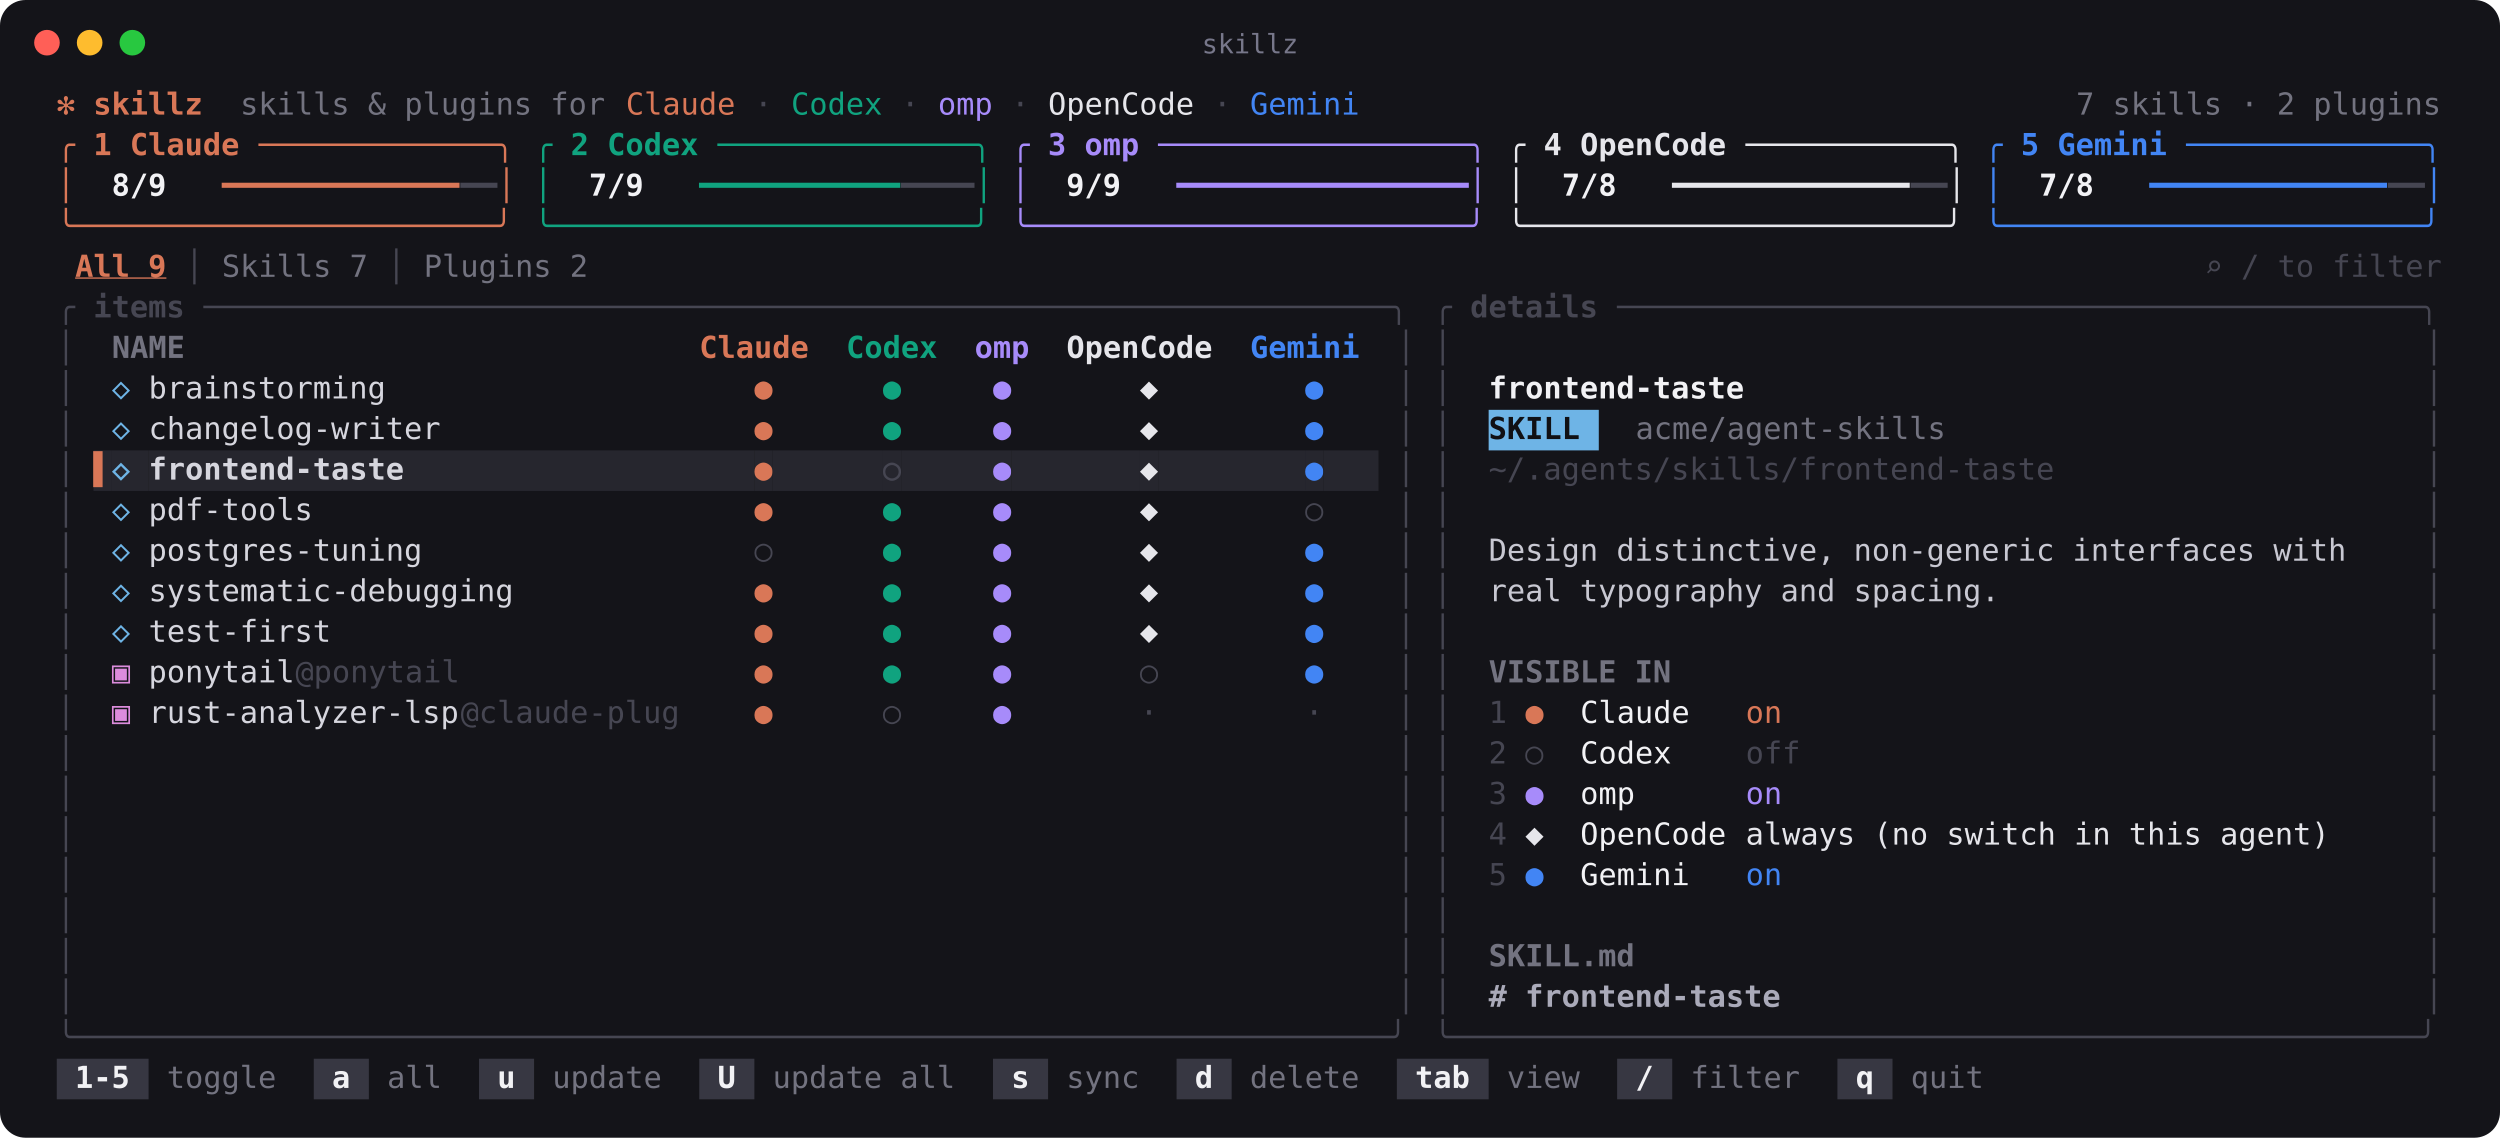
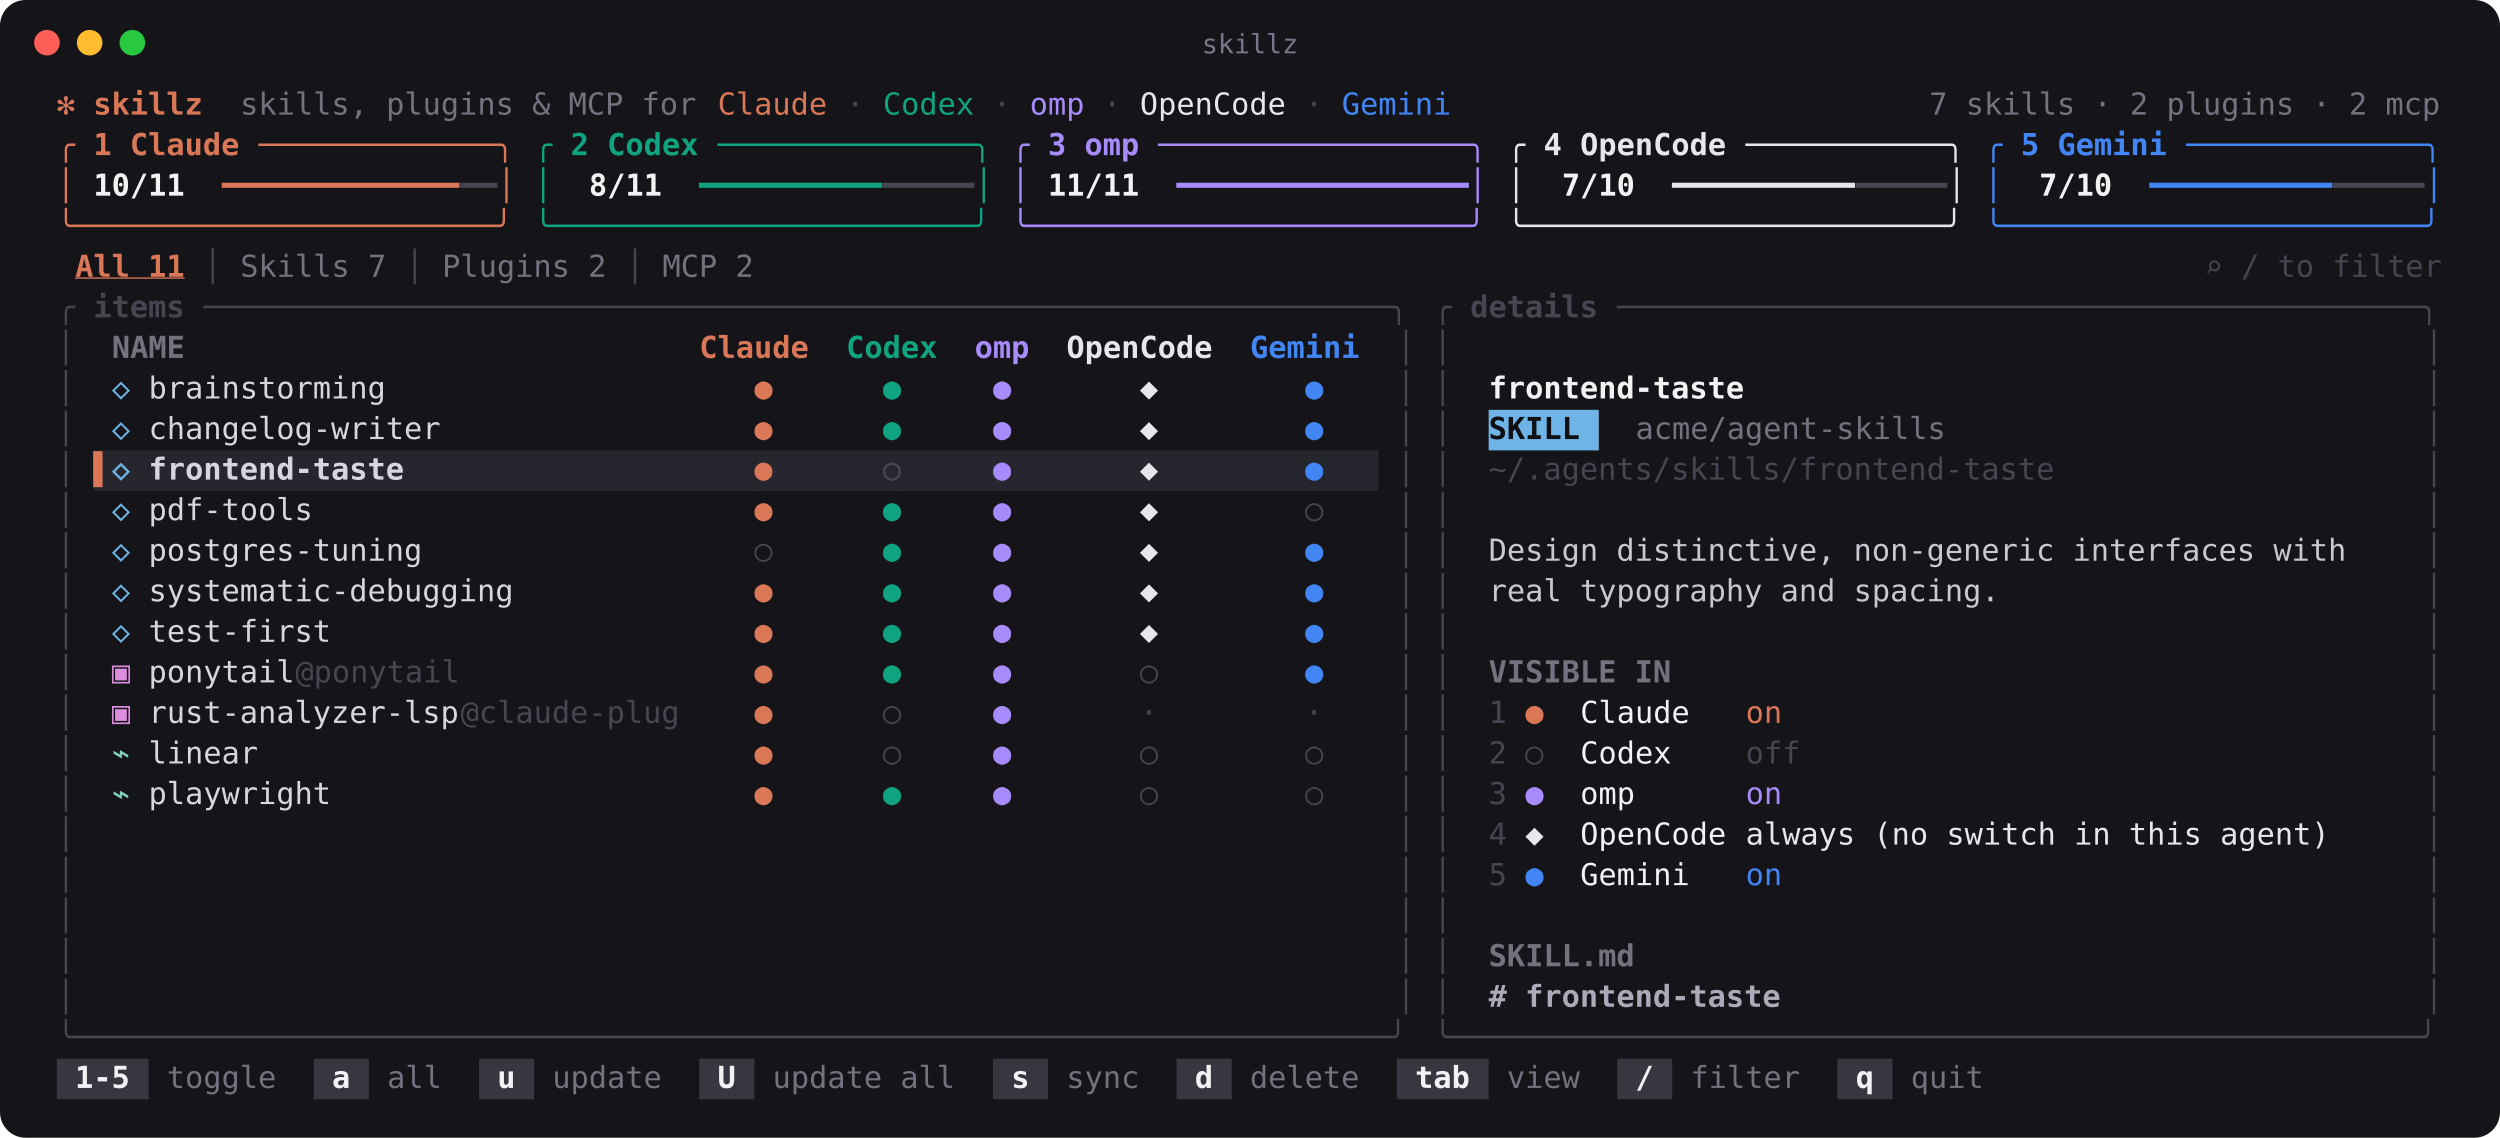
<svg xmlns="http://www.w3.org/2000/svg" width="1171.2" height="533" viewBox="0 0 1171.2 533" font-family="JetBrains Mono, SF Mono, Menlo, Consolas, monospace" font-size="14.2">
  <rect width="1171.2" height="533" rx="12" fill="#141419" />
  <circle cx="22" cy="20" r="6" fill="#ff5f57" />
  <circle cx="42" cy="20" r="6" fill="#febc2e" />
  <circle cx="62" cy="20" r="6" fill="#28c840" />
  <text x="585.6" y="25" fill="#77778a" text-anchor="middle" font-size="12.5">skillz</text>
  <text x="26.6" y="53.68" fill="#d97757" font-weight="700" xml:space="preserve" textLength="68.8" lengthAdjust="spacingAndGlyphs">✻ skillz</text>
-   <text x="95.4" y="53.68" fill="#737380" xml:space="preserve" textLength="197.8" lengthAdjust="spacingAndGlyphs">  skills &amp; plugins for </text>
-   <text x="293.2" y="53.68" fill="#d97757" xml:space="preserve" textLength="51.6" lengthAdjust="spacingAndGlyphs">Claude</text>
-   <text x="344.8" y="53.68" fill="#464652" xml:space="preserve" textLength="25.8" lengthAdjust="spacingAndGlyphs"> · </text>
-   <text x="370.6" y="53.68" fill="#10a37f" xml:space="preserve" textLength="43" lengthAdjust="spacingAndGlyphs">Codex</text>
-   <text x="413.6" y="53.68" fill="#464652" xml:space="preserve" textLength="25.8" lengthAdjust="spacingAndGlyphs"> · </text>
-   <text x="439.4" y="53.68" fill="#a78bfa" xml:space="preserve" textLength="25.8" lengthAdjust="spacingAndGlyphs">omp</text>
-   <text x="465.2" y="53.68" fill="#464652" xml:space="preserve" textLength="25.8" lengthAdjust="spacingAndGlyphs"> · </text>
-   <text x="491" y="53.68" fill="#e6e6eb" xml:space="preserve" textLength="68.8" lengthAdjust="spacingAndGlyphs">OpenCode</text>
-   <text x="559.8" y="53.68" fill="#464652" xml:space="preserve" textLength="25.8" lengthAdjust="spacingAndGlyphs"> · </text>
-   <text x="585.6" y="53.68" fill="#4285f4" xml:space="preserve" textLength="51.6" lengthAdjust="spacingAndGlyphs">Gemini</text>
-   <text x="972.6" y="53.68" fill="#737380" xml:space="preserve" textLength="172" lengthAdjust="spacingAndGlyphs">7 skills · 2 plugins</text>
+   <text x="95.4" y="53.68" fill="#737380" xml:space="preserve" textLength="240.8" lengthAdjust="spacingAndGlyphs">  skills, plugins &amp; MCP for </text>
+   <text x="336.2" y="53.68" fill="#d97757" xml:space="preserve" textLength="51.6" lengthAdjust="spacingAndGlyphs">Claude</text>
+   <text x="387.8" y="53.68" fill="#464652" xml:space="preserve" textLength="25.8" lengthAdjust="spacingAndGlyphs"> · </text>
+   <text x="413.6" y="53.68" fill="#10a37f" xml:space="preserve" textLength="43" lengthAdjust="spacingAndGlyphs">Codex</text>
+   <text x="456.6" y="53.68" fill="#464652" xml:space="preserve" textLength="25.8" lengthAdjust="spacingAndGlyphs"> · </text>
+   <text x="482.4" y="53.68" fill="#a78bfa" xml:space="preserve" textLength="25.8" lengthAdjust="spacingAndGlyphs">omp</text>
+   <text x="508.2" y="53.68" fill="#464652" xml:space="preserve" textLength="25.8" lengthAdjust="spacingAndGlyphs"> · </text>
+   <text x="534" y="53.68" fill="#e6e6eb" xml:space="preserve" textLength="68.8" lengthAdjust="spacingAndGlyphs">OpenCode</text>
+   <text x="602.8" y="53.68" fill="#464652" xml:space="preserve" textLength="25.8" lengthAdjust="spacingAndGlyphs"> · </text>
+   <text x="628.6" y="53.68" fill="#4285f4" xml:space="preserve" textLength="51.6" lengthAdjust="spacingAndGlyphs">Gemini</text>
+   <text x="903.8" y="53.68" fill="#737380" xml:space="preserve" textLength="240.8" lengthAdjust="spacingAndGlyphs">7 skills · 2 plugins · 2 mcp</text>
  <text x="26.6" y="72.68" fill="#d97757" xml:space="preserve" textLength="8.6" lengthAdjust="spacingAndGlyphs">╭</text>
  <text x="35.2" y="72.68" fill="#d97757" font-weight="700" xml:space="preserve" textLength="86" lengthAdjust="spacingAndGlyphs"> 1 Claude </text>
  <text x="121.2" y="72.68" fill="#d97757" xml:space="preserve" textLength="120.4" lengthAdjust="spacingAndGlyphs">─────────────╮</text>
  <text x="250.2" y="72.68" fill="#10a37f" xml:space="preserve" textLength="8.6" lengthAdjust="spacingAndGlyphs">╭</text>
  <text x="258.8" y="72.68" fill="#10a37f" font-weight="700" xml:space="preserve" textLength="77.4" lengthAdjust="spacingAndGlyphs"> 2 Codex </text>
  <text x="336.2" y="72.68" fill="#10a37f" xml:space="preserve" textLength="129" lengthAdjust="spacingAndGlyphs">──────────────╮</text>
  <text x="473.8" y="72.68" fill="#a78bfa" xml:space="preserve" textLength="8.6" lengthAdjust="spacingAndGlyphs">╭</text>
  <text x="482.4" y="72.68" fill="#a78bfa" font-weight="700" xml:space="preserve" textLength="60.2" lengthAdjust="spacingAndGlyphs"> 3 omp </text>
  <text x="542.6" y="72.68" fill="#a78bfa" xml:space="preserve" textLength="154.8" lengthAdjust="spacingAndGlyphs">─────────────────╮</text>
  <text x="706" y="72.68" fill="#e6e6eb" xml:space="preserve" textLength="8.6" lengthAdjust="spacingAndGlyphs">╭</text>
  <text x="714.6" y="72.68" fill="#e6e6eb" font-weight="700" xml:space="preserve" textLength="103.2" lengthAdjust="spacingAndGlyphs"> 4 OpenCode </text>
  <text x="817.8" y="72.68" fill="#e6e6eb" xml:space="preserve" textLength="103.2" lengthAdjust="spacingAndGlyphs">───────────╮</text>
  <text x="929.6" y="72.68" fill="#4285f4" xml:space="preserve" textLength="8.6" lengthAdjust="spacingAndGlyphs">╭</text>
  <text x="938.2" y="72.68" fill="#4285f4" font-weight="700" xml:space="preserve" textLength="86" lengthAdjust="spacingAndGlyphs"> 5 Gemini </text>
  <text x="1024.2" y="72.68" fill="#4285f4" xml:space="preserve" textLength="120.4" lengthAdjust="spacingAndGlyphs">─────────────╮</text>
  <text x="26.6" y="91.68" fill="#d97757" xml:space="preserve" textLength="8.6" lengthAdjust="spacingAndGlyphs">│</text>
-   <text x="35.2" y="91.68" fill="#f2f2f5" font-weight="700" xml:space="preserve" textLength="60.2" lengthAdjust="spacingAndGlyphs">  8/9  </text>
+   <text x="35.2" y="91.68" fill="#f2f2f5" font-weight="700" xml:space="preserve" textLength="60.2" lengthAdjust="spacingAndGlyphs"> 10/11 </text>
  <text x="104" y="91.68" fill="#d97757" xml:space="preserve" textLength="111.8" lengthAdjust="spacingAndGlyphs">━━━━━━━━━━━━━</text>
  <text x="215.8" y="91.68" fill="#464652" xml:space="preserve" textLength="17.2" lengthAdjust="spacingAndGlyphs">━━</text>
  <text x="233" y="91.68" fill="#d97757" xml:space="preserve" textLength="8.6" lengthAdjust="spacingAndGlyphs">│</text>
  <text x="250.2" y="91.68" fill="#10a37f" xml:space="preserve" textLength="8.6" lengthAdjust="spacingAndGlyphs">│</text>
-   <text x="258.8" y="91.68" fill="#f2f2f5" font-weight="700" xml:space="preserve" textLength="60.2" lengthAdjust="spacingAndGlyphs">  7/9  </text>
-   <text x="327.6" y="91.68" fill="#10a37f" xml:space="preserve" textLength="94.6" lengthAdjust="spacingAndGlyphs">━━━━━━━━━━━</text>
-   <text x="422.2" y="91.68" fill="#464652" xml:space="preserve" textLength="34.4" lengthAdjust="spacingAndGlyphs">━━━━</text>
+   <text x="258.8" y="91.68" fill="#f2f2f5" font-weight="700" xml:space="preserve" textLength="60.2" lengthAdjust="spacingAndGlyphs">  8/11 </text>
+   <text x="327.6" y="91.68" fill="#10a37f" xml:space="preserve" textLength="86" lengthAdjust="spacingAndGlyphs">━━━━━━━━━━</text>
+   <text x="413.6" y="91.68" fill="#464652" xml:space="preserve" textLength="43" lengthAdjust="spacingAndGlyphs">━━━━━</text>
  <text x="456.6" y="91.68" fill="#10a37f" xml:space="preserve" textLength="8.6" lengthAdjust="spacingAndGlyphs">│</text>
  <text x="473.8" y="91.68" fill="#a78bfa" xml:space="preserve" textLength="8.6" lengthAdjust="spacingAndGlyphs">│</text>
-   <text x="482.4" y="91.68" fill="#f2f2f5" font-weight="700" xml:space="preserve" textLength="60.2" lengthAdjust="spacingAndGlyphs">  9/9  </text>
+   <text x="482.4" y="91.68" fill="#f2f2f5" font-weight="700" xml:space="preserve" textLength="60.2" lengthAdjust="spacingAndGlyphs"> 11/11 </text>
  <text x="551.2" y="91.68" fill="#a78bfa" xml:space="preserve" textLength="146.2" lengthAdjust="spacingAndGlyphs">━━━━━━━━━━━━━━━━│</text>
  <text x="706" y="91.68" fill="#e6e6eb" xml:space="preserve" textLength="8.6" lengthAdjust="spacingAndGlyphs">│</text>
-   <text x="714.6" y="91.68" fill="#f2f2f5" font-weight="700" xml:space="preserve" textLength="60.2" lengthAdjust="spacingAndGlyphs">  7/8  </text>
-   <text x="783.4" y="91.68" fill="#e6e6eb" xml:space="preserve" textLength="111.8" lengthAdjust="spacingAndGlyphs">━━━━━━━━━━━━━</text>
-   <text x="895.2" y="91.68" fill="#464652" xml:space="preserve" textLength="17.2" lengthAdjust="spacingAndGlyphs">━━</text>
+   <text x="714.6" y="91.68" fill="#f2f2f5" font-weight="700" xml:space="preserve" textLength="60.2" lengthAdjust="spacingAndGlyphs">  7/10 </text>
+   <text x="783.4" y="91.68" fill="#e6e6eb" xml:space="preserve" textLength="86" lengthAdjust="spacingAndGlyphs">━━━━━━━━━━</text>
+   <text x="869.4" y="91.68" fill="#464652" xml:space="preserve" textLength="43" lengthAdjust="spacingAndGlyphs">━━━━━</text>
  <text x="912.4" y="91.68" fill="#e6e6eb" xml:space="preserve" textLength="8.6" lengthAdjust="spacingAndGlyphs">│</text>
  <text x="929.6" y="91.68" fill="#4285f4" xml:space="preserve" textLength="8.6" lengthAdjust="spacingAndGlyphs">│</text>
-   <text x="938.2" y="91.68" fill="#f2f2f5" font-weight="700" xml:space="preserve" textLength="60.2" lengthAdjust="spacingAndGlyphs">  7/8  </text>
-   <text x="1007" y="91.68" fill="#4285f4" xml:space="preserve" textLength="111.8" lengthAdjust="spacingAndGlyphs">━━━━━━━━━━━━━</text>
-   <text x="1118.8" y="91.68" fill="#464652" xml:space="preserve" textLength="17.2" lengthAdjust="spacingAndGlyphs">━━</text>
+   <text x="938.2" y="91.68" fill="#f2f2f5" font-weight="700" xml:space="preserve" textLength="60.2" lengthAdjust="spacingAndGlyphs">  7/10 </text>
+   <text x="1007" y="91.68" fill="#4285f4" xml:space="preserve" textLength="86" lengthAdjust="spacingAndGlyphs">━━━━━━━━━━</text>
+   <text x="1093" y="91.68" fill="#464652" xml:space="preserve" textLength="43" lengthAdjust="spacingAndGlyphs">━━━━━</text>
  <text x="1136" y="91.68" fill="#4285f4" xml:space="preserve" textLength="8.6" lengthAdjust="spacingAndGlyphs">│</text>
  <text x="26.6" y="110.68" fill="#d97757" xml:space="preserve" textLength="215" lengthAdjust="spacingAndGlyphs">╰───────────────────────╯</text>
  <text x="250.2" y="110.68" fill="#10a37f" xml:space="preserve" textLength="215" lengthAdjust="spacingAndGlyphs">╰───────────────────────╯</text>
  <text x="473.8" y="110.68" fill="#a78bfa" xml:space="preserve" textLength="223.6" lengthAdjust="spacingAndGlyphs">╰────────────────────────╯</text>
  <text x="706" y="110.68" fill="#e6e6eb" xml:space="preserve" textLength="215" lengthAdjust="spacingAndGlyphs">╰───────────────────────╯</text>
  <text x="929.6" y="110.68" fill="#4285f4" xml:space="preserve" textLength="215" lengthAdjust="spacingAndGlyphs">╰───────────────────────╯</text>
-   <text x="35.2" y="129.68" fill="#d97757" font-weight="700" text-decoration="underline" xml:space="preserve" textLength="43" lengthAdjust="spacingAndGlyphs">All 9</text>
-   <text x="86.8" y="129.68" fill="#464652" xml:space="preserve" textLength="8.6" lengthAdjust="spacingAndGlyphs">│</text>
-   <text x="95.4" y="129.68" fill="#737380" xml:space="preserve" textLength="86" lengthAdjust="spacingAndGlyphs"> Skills 7 </text>
-   <text x="181.4" y="129.68" fill="#464652" xml:space="preserve" textLength="8.6" lengthAdjust="spacingAndGlyphs">│</text>
-   <text x="190" y="129.68" fill="#737380" xml:space="preserve" textLength="842.8" lengthAdjust="spacingAndGlyphs"> Plugins 2                                                                                        </text>
+   <text x="35.2" y="129.68" fill="#d97757" font-weight="700" text-decoration="underline" xml:space="preserve" textLength="51.6" lengthAdjust="spacingAndGlyphs">All 11</text>
+   <text x="95.4" y="129.68" fill="#464652" xml:space="preserve" textLength="8.6" lengthAdjust="spacingAndGlyphs">│</text>
+   <text x="104" y="129.68" fill="#737380" xml:space="preserve" textLength="86" lengthAdjust="spacingAndGlyphs"> Skills 7 </text>
+   <text x="190" y="129.68" fill="#464652" xml:space="preserve" textLength="8.6" lengthAdjust="spacingAndGlyphs">│</text>
+   <text x="198.6" y="129.68" fill="#737380" xml:space="preserve" textLength="94.6" lengthAdjust="spacingAndGlyphs"> Plugins 2 </text>
+   <text x="293.2" y="129.68" fill="#464652" xml:space="preserve" textLength="8.6" lengthAdjust="spacingAndGlyphs">│</text>
+   <text x="301.8" y="129.68" fill="#737380" xml:space="preserve" textLength="731" lengthAdjust="spacingAndGlyphs"> MCP 2                                                                               </text>
  <text x="1032.8" y="129.68" fill="#464652" xml:space="preserve" textLength="111.8" lengthAdjust="spacingAndGlyphs">⌕ / to filter</text>
  <text x="26.6" y="148.68" fill="#464652" xml:space="preserve" textLength="8.6" lengthAdjust="spacingAndGlyphs">╭</text>
  <text x="35.2" y="148.68" fill="#464652" font-weight="700" xml:space="preserve" textLength="60.2" lengthAdjust="spacingAndGlyphs"> items </text>
  <text x="95.4" y="148.68" fill="#464652" xml:space="preserve" textLength="567.6" lengthAdjust="spacingAndGlyphs">─────────────────────────────────────────────────────────────────╮</text>
  <text x="671.6" y="148.68" fill="#464652" xml:space="preserve" textLength="8.6" lengthAdjust="spacingAndGlyphs">╭</text>
  <text x="680.2" y="148.68" fill="#464652" font-weight="700" xml:space="preserve" textLength="77.4" lengthAdjust="spacingAndGlyphs"> details </text>
  <text x="757.6" y="148.68" fill="#464652" xml:space="preserve" textLength="387" lengthAdjust="spacingAndGlyphs">────────────────────────────────────────────╮</text>
  <text x="26.6" y="167.68" fill="#464652" xml:space="preserve" textLength="8.6" lengthAdjust="spacingAndGlyphs">│</text>
  <text x="52.4" y="167.68" fill="#737380" font-weight="700" xml:space="preserve" textLength="34.4" lengthAdjust="spacingAndGlyphs">NAME</text>
  <text x="327.6" y="167.68" fill="#d97757" font-weight="700" xml:space="preserve" textLength="51.6" lengthAdjust="spacingAndGlyphs">Claude</text>
  <text x="396.4" y="167.68" fill="#10a37f" font-weight="700" xml:space="preserve" textLength="43" lengthAdjust="spacingAndGlyphs">Codex</text>
  <text x="456.6" y="167.68" fill="#a78bfa" font-weight="700" xml:space="preserve" textLength="25.8" lengthAdjust="spacingAndGlyphs">omp</text>
  <text x="499.6" y="167.68" fill="#e6e6eb" font-weight="700" xml:space="preserve" textLength="68.8" lengthAdjust="spacingAndGlyphs">OpenCode</text>
  <text x="585.6" y="167.68" fill="#4285f4" font-weight="700" xml:space="preserve" textLength="51.6" lengthAdjust="spacingAndGlyphs">Gemini</text>
  <text x="654.4" y="167.68" fill="#464652" xml:space="preserve" textLength="8.6" lengthAdjust="spacingAndGlyphs">│</text>
  <text x="671.6" y="167.68" fill="#464652" xml:space="preserve" textLength="8.6" lengthAdjust="spacingAndGlyphs">│</text>
  <text x="1136" y="167.68" fill="#464652" xml:space="preserve" textLength="8.6" lengthAdjust="spacingAndGlyphs">│</text>
  <text x="26.6" y="186.68" fill="#464652" xml:space="preserve" textLength="8.6" lengthAdjust="spacingAndGlyphs">│</text>
  <text x="52.4" y="186.68" fill="#6eb4e6" xml:space="preserve" textLength="17.2" lengthAdjust="spacingAndGlyphs">◇ </text>
  <text x="69.6" y="186.68" fill="#d6d6de" xml:space="preserve" textLength="283.8" lengthAdjust="spacingAndGlyphs">brainstorming                    </text>
  <text x="353.4" y="186.68" fill="#d97757" xml:space="preserve" textLength="8.6" lengthAdjust="spacingAndGlyphs">●</text>
  <text x="413.6" y="186.68" fill="#10a37f" xml:space="preserve" textLength="8.6" lengthAdjust="spacingAndGlyphs">●</text>
  <text x="465.2" y="186.68" fill="#a78bfa" xml:space="preserve" textLength="8.6" lengthAdjust="spacingAndGlyphs">●</text>
  <text x="534" y="186.68" fill="#e6e6eb" xml:space="preserve" textLength="8.6" lengthAdjust="spacingAndGlyphs">◆</text>
  <text x="611.4" y="186.68" fill="#4285f4" xml:space="preserve" textLength="8.6" lengthAdjust="spacingAndGlyphs">●</text>
  <text x="654.4" y="186.68" fill="#464652" xml:space="preserve" textLength="8.6" lengthAdjust="spacingAndGlyphs">│</text>
  <text x="671.6" y="186.68" fill="#464652" xml:space="preserve" textLength="8.6" lengthAdjust="spacingAndGlyphs">│</text>
  <text x="697.4" y="186.68" fill="#f2f2f5" font-weight="700" xml:space="preserve" textLength="120.4" lengthAdjust="spacingAndGlyphs">frontend-taste</text>
  <text x="1136" y="186.68" fill="#464652" xml:space="preserve" textLength="8.6" lengthAdjust="spacingAndGlyphs">│</text>
  <text x="26.6" y="205.68" fill="#464652" xml:space="preserve" textLength="8.6" lengthAdjust="spacingAndGlyphs">│</text>
  <text x="52.4" y="205.68" fill="#6eb4e6" xml:space="preserve" textLength="17.2" lengthAdjust="spacingAndGlyphs">◇ </text>
  <text x="69.6" y="205.68" fill="#d6d6de" xml:space="preserve" textLength="283.8" lengthAdjust="spacingAndGlyphs">changelog-writer                 </text>
  <text x="353.4" y="205.68" fill="#d97757" xml:space="preserve" textLength="8.6" lengthAdjust="spacingAndGlyphs">●</text>
  <text x="413.6" y="205.68" fill="#10a37f" xml:space="preserve" textLength="8.6" lengthAdjust="spacingAndGlyphs">●</text>
  <text x="465.2" y="205.68" fill="#a78bfa" xml:space="preserve" textLength="8.6" lengthAdjust="spacingAndGlyphs">●</text>
  <text x="534" y="205.68" fill="#e6e6eb" xml:space="preserve" textLength="8.6" lengthAdjust="spacingAndGlyphs">◆</text>
  <text x="611.4" y="205.68" fill="#4285f4" xml:space="preserve" textLength="8.6" lengthAdjust="spacingAndGlyphs">●</text>
  <text x="654.4" y="205.68" fill="#464652" xml:space="preserve" textLength="8.6" lengthAdjust="spacingAndGlyphs">│</text>
  <text x="671.6" y="205.68" fill="#464652" xml:space="preserve" textLength="8.6" lengthAdjust="spacingAndGlyphs">│</text>
  <rect x="697.4" y="192" width="51.6" height="19" fill="#6eb4e6" />
  <text x="697.4" y="205.68" fill="#101014" font-weight="700" xml:space="preserve" textLength="51.6" lengthAdjust="spacingAndGlyphs">SKILL </text>
  <text x="766.2" y="205.68" fill="#737380" xml:space="preserve" textLength="146.2" lengthAdjust="spacingAndGlyphs">acme/agent-skills</text>
  <text x="1136" y="205.68" fill="#464652" xml:space="preserve" textLength="8.6" lengthAdjust="spacingAndGlyphs">│</text>
  <text x="26.6" y="224.68" fill="#464652" xml:space="preserve" textLength="8.6" lengthAdjust="spacingAndGlyphs">│</text>
  <rect x="43.8" y="211" width="8.6" height="19" fill="#26262e" />
  <text x="43.8" y="224.68" fill="#d97757" font-weight="700" xml:space="preserve" textLength="8.6" lengthAdjust="spacingAndGlyphs">▌</text>
  <rect x="52.4" y="211" width="17.2" height="19" fill="#26262e" />
  <text x="52.4" y="224.68" fill="#6eb4e6" font-weight="700" xml:space="preserve" textLength="17.2" lengthAdjust="spacingAndGlyphs">◇ </text>
  <rect x="69.6" y="211" width="283.8" height="19" fill="#26262e" />
  <text x="69.6" y="224.68" fill="#d6d6de" font-weight="700" xml:space="preserve" textLength="283.8" lengthAdjust="spacingAndGlyphs">frontend-taste                   </text>
  <rect x="353.4" y="211" width="8.6" height="19" fill="#26262e" />
  <text x="353.4" y="224.68" fill="#d97757" font-weight="700" xml:space="preserve" textLength="8.6" lengthAdjust="spacingAndGlyphs">●</text>
  <rect x="362" y="211" width="51.6" height="19" fill="#26262e" />
  <rect x="413.6" y="211" width="8.6" height="19" fill="#26262e" />
  <text x="413.6" y="224.68" fill="#464652" font-weight="700" xml:space="preserve" textLength="8.6" lengthAdjust="spacingAndGlyphs">○</text>
  <rect x="422.2" y="211" width="43" height="19" fill="#26262e" />
  <rect x="465.2" y="211" width="8.6" height="19" fill="#26262e" />
  <text x="465.2" y="224.68" fill="#a78bfa" font-weight="700" xml:space="preserve" textLength="8.6" lengthAdjust="spacingAndGlyphs">●</text>
  <rect x="473.8" y="211" width="60.2" height="19" fill="#26262e" />
  <rect x="534" y="211" width="8.6" height="19" fill="#26262e" />
  <text x="534" y="224.68" fill="#e6e6eb" font-weight="700" xml:space="preserve" textLength="8.6" lengthAdjust="spacingAndGlyphs">◆</text>
  <rect x="542.6" y="211" width="68.8" height="19" fill="#26262e" />
  <rect x="611.4" y="211" width="8.6" height="19" fill="#26262e" />
  <text x="611.4" y="224.68" fill="#4285f4" font-weight="700" xml:space="preserve" textLength="8.6" lengthAdjust="spacingAndGlyphs">●</text>
  <rect x="620" y="211" width="25.8" height="19" fill="#26262e" />
  <text x="654.4" y="224.68" fill="#464652" xml:space="preserve" textLength="8.6" lengthAdjust="spacingAndGlyphs">│</text>
  <text x="671.6" y="224.68" fill="#464652" xml:space="preserve" textLength="8.6" lengthAdjust="spacingAndGlyphs">│</text>
  <text x="697.4" y="224.68" fill="#464652" xml:space="preserve" textLength="266.6" lengthAdjust="spacingAndGlyphs">~/.agents/skills/frontend-taste</text>
  <text x="1136" y="224.68" fill="#464652" xml:space="preserve" textLength="8.6" lengthAdjust="spacingAndGlyphs">│</text>
  <text x="26.6" y="243.68" fill="#464652" xml:space="preserve" textLength="8.6" lengthAdjust="spacingAndGlyphs">│</text>
  <text x="52.4" y="243.68" fill="#6eb4e6" xml:space="preserve" textLength="17.2" lengthAdjust="spacingAndGlyphs">◇ </text>
  <text x="69.6" y="243.68" fill="#d6d6de" xml:space="preserve" textLength="283.8" lengthAdjust="spacingAndGlyphs">pdf-tools                        </text>
  <text x="353.4" y="243.68" fill="#d97757" xml:space="preserve" textLength="8.6" lengthAdjust="spacingAndGlyphs">●</text>
  <text x="413.6" y="243.68" fill="#10a37f" xml:space="preserve" textLength="8.6" lengthAdjust="spacingAndGlyphs">●</text>
  <text x="465.2" y="243.68" fill="#a78bfa" xml:space="preserve" textLength="8.6" lengthAdjust="spacingAndGlyphs">●</text>
  <text x="534" y="243.68" fill="#e6e6eb" xml:space="preserve" textLength="8.6" lengthAdjust="spacingAndGlyphs">◆</text>
  <text x="611.4" y="243.68" fill="#464652" xml:space="preserve" textLength="8.6" lengthAdjust="spacingAndGlyphs">○</text>
  <text x="654.4" y="243.68" fill="#464652" xml:space="preserve" textLength="8.6" lengthAdjust="spacingAndGlyphs">│</text>
  <text x="671.6" y="243.68" fill="#464652" xml:space="preserve" textLength="8.6" lengthAdjust="spacingAndGlyphs">│</text>
  <text x="1136" y="243.68" fill="#464652" xml:space="preserve" textLength="8.6" lengthAdjust="spacingAndGlyphs">│</text>
  <text x="26.6" y="262.68" fill="#464652" xml:space="preserve" textLength="8.6" lengthAdjust="spacingAndGlyphs">│</text>
  <text x="52.4" y="262.68" fill="#6eb4e6" xml:space="preserve" textLength="17.2" lengthAdjust="spacingAndGlyphs">◇ </text>
  <text x="69.6" y="262.68" fill="#d6d6de" xml:space="preserve" textLength="283.8" lengthAdjust="spacingAndGlyphs">postgres-tuning                  </text>
  <text x="353.4" y="262.68" fill="#464652" xml:space="preserve" textLength="8.6" lengthAdjust="spacingAndGlyphs">○</text>
  <text x="413.6" y="262.68" fill="#10a37f" xml:space="preserve" textLength="8.6" lengthAdjust="spacingAndGlyphs">●</text>
  <text x="465.2" y="262.68" fill="#a78bfa" xml:space="preserve" textLength="8.6" lengthAdjust="spacingAndGlyphs">●</text>
  <text x="534" y="262.68" fill="#e6e6eb" xml:space="preserve" textLength="8.6" lengthAdjust="spacingAndGlyphs">◆</text>
  <text x="611.4" y="262.68" fill="#4285f4" xml:space="preserve" textLength="8.6" lengthAdjust="spacingAndGlyphs">●</text>
  <text x="654.4" y="262.68" fill="#464652" xml:space="preserve" textLength="8.6" lengthAdjust="spacingAndGlyphs">│</text>
  <text x="671.6" y="262.68" fill="#464652" xml:space="preserve" textLength="8.6" lengthAdjust="spacingAndGlyphs">│</text>
  <text x="697.4" y="262.68" fill="#c8c8d2" xml:space="preserve" textLength="404.2" lengthAdjust="spacingAndGlyphs">Design distinctive, non-generic interfaces with</text>
  <text x="1136" y="262.68" fill="#464652" xml:space="preserve" textLength="8.6" lengthAdjust="spacingAndGlyphs">│</text>
  <text x="26.6" y="281.68" fill="#464652" xml:space="preserve" textLength="8.6" lengthAdjust="spacingAndGlyphs">│</text>
  <text x="52.4" y="281.68" fill="#6eb4e6" xml:space="preserve" textLength="17.2" lengthAdjust="spacingAndGlyphs">◇ </text>
  <text x="69.6" y="281.68" fill="#d6d6de" xml:space="preserve" textLength="283.8" lengthAdjust="spacingAndGlyphs">systematic-debugging             </text>
  <text x="353.4" y="281.68" fill="#d97757" xml:space="preserve" textLength="8.6" lengthAdjust="spacingAndGlyphs">●</text>
  <text x="413.6" y="281.68" fill="#10a37f" xml:space="preserve" textLength="8.6" lengthAdjust="spacingAndGlyphs">●</text>
  <text x="465.2" y="281.68" fill="#a78bfa" xml:space="preserve" textLength="8.6" lengthAdjust="spacingAndGlyphs">●</text>
  <text x="534" y="281.68" fill="#e6e6eb" xml:space="preserve" textLength="8.6" lengthAdjust="spacingAndGlyphs">◆</text>
  <text x="611.4" y="281.68" fill="#4285f4" xml:space="preserve" textLength="8.6" lengthAdjust="spacingAndGlyphs">●</text>
  <text x="654.4" y="281.68" fill="#464652" xml:space="preserve" textLength="8.6" lengthAdjust="spacingAndGlyphs">│</text>
  <text x="671.6" y="281.68" fill="#464652" xml:space="preserve" textLength="8.6" lengthAdjust="spacingAndGlyphs">│</text>
  <text x="697.4" y="281.68" fill="#c8c8d2" xml:space="preserve" textLength="240.8" lengthAdjust="spacingAndGlyphs">real typography and spacing.</text>
  <text x="1136" y="281.68" fill="#464652" xml:space="preserve" textLength="8.6" lengthAdjust="spacingAndGlyphs">│</text>
  <text x="26.6" y="300.68" fill="#464652" xml:space="preserve" textLength="8.6" lengthAdjust="spacingAndGlyphs">│</text>
  <text x="52.4" y="300.68" fill="#6eb4e6" xml:space="preserve" textLength="17.2" lengthAdjust="spacingAndGlyphs">◇ </text>
  <text x="69.6" y="300.68" fill="#d6d6de" xml:space="preserve" textLength="283.8" lengthAdjust="spacingAndGlyphs">test-first                       </text>
  <text x="353.4" y="300.68" fill="#d97757" xml:space="preserve" textLength="8.6" lengthAdjust="spacingAndGlyphs">●</text>
  <text x="413.6" y="300.68" fill="#10a37f" xml:space="preserve" textLength="8.6" lengthAdjust="spacingAndGlyphs">●</text>
  <text x="465.2" y="300.68" fill="#a78bfa" xml:space="preserve" textLength="8.6" lengthAdjust="spacingAndGlyphs">●</text>
  <text x="534" y="300.68" fill="#e6e6eb" xml:space="preserve" textLength="8.6" lengthAdjust="spacingAndGlyphs">◆</text>
  <text x="611.4" y="300.68" fill="#4285f4" xml:space="preserve" textLength="8.6" lengthAdjust="spacingAndGlyphs">●</text>
  <text x="654.4" y="300.68" fill="#464652" xml:space="preserve" textLength="8.6" lengthAdjust="spacingAndGlyphs">│</text>
  <text x="671.6" y="300.68" fill="#464652" xml:space="preserve" textLength="8.6" lengthAdjust="spacingAndGlyphs">│</text>
  <text x="1136" y="300.68" fill="#464652" xml:space="preserve" textLength="8.6" lengthAdjust="spacingAndGlyphs">│</text>
  <text x="26.6" y="319.68" fill="#464652" xml:space="preserve" textLength="8.6" lengthAdjust="spacingAndGlyphs">│</text>
  <text x="52.4" y="319.68" fill="#dc8cdc" xml:space="preserve" textLength="17.2" lengthAdjust="spacingAndGlyphs">▣ </text>
  <text x="69.6" y="319.68" fill="#d6d6de" xml:space="preserve" textLength="68.8" lengthAdjust="spacingAndGlyphs">ponytail</text>
  <text x="138.4" y="319.68" fill="#464652" xml:space="preserve" textLength="77.4" lengthAdjust="spacingAndGlyphs">@ponytail</text>
  <text x="353.4" y="319.68" fill="#d97757" xml:space="preserve" textLength="8.6" lengthAdjust="spacingAndGlyphs">●</text>
  <text x="413.6" y="319.68" fill="#10a37f" xml:space="preserve" textLength="8.6" lengthAdjust="spacingAndGlyphs">●</text>
  <text x="465.2" y="319.68" fill="#a78bfa" xml:space="preserve" textLength="8.6" lengthAdjust="spacingAndGlyphs">●</text>
  <text x="534" y="319.68" fill="#464652" xml:space="preserve" textLength="8.6" lengthAdjust="spacingAndGlyphs">○</text>
  <text x="611.4" y="319.68" fill="#4285f4" xml:space="preserve" textLength="8.6" lengthAdjust="spacingAndGlyphs">●</text>
  <text x="654.4" y="319.68" fill="#464652" xml:space="preserve" textLength="8.6" lengthAdjust="spacingAndGlyphs">│</text>
  <text x="671.6" y="319.68" fill="#464652" xml:space="preserve" textLength="8.6" lengthAdjust="spacingAndGlyphs">│</text>
  <text x="697.4" y="319.68" fill="#737380" font-weight="700" xml:space="preserve" textLength="86" lengthAdjust="spacingAndGlyphs">VISIBLE IN</text>
  <text x="1136" y="319.68" fill="#464652" xml:space="preserve" textLength="8.6" lengthAdjust="spacingAndGlyphs">│</text>
  <text x="26.6" y="338.68" fill="#464652" xml:space="preserve" textLength="8.6" lengthAdjust="spacingAndGlyphs">│</text>
  <text x="52.4" y="338.68" fill="#dc8cdc" xml:space="preserve" textLength="17.2" lengthAdjust="spacingAndGlyphs">▣ </text>
  <text x="69.6" y="338.68" fill="#d6d6de" xml:space="preserve" textLength="146.2" lengthAdjust="spacingAndGlyphs">rust-analyzer-lsp</text>
  <text x="215.8" y="338.68" fill="#464652" xml:space="preserve" textLength="103.2" lengthAdjust="spacingAndGlyphs">@claude-plug</text>
  <text x="353.4" y="338.68" fill="#d97757" xml:space="preserve" textLength="8.6" lengthAdjust="spacingAndGlyphs">●</text>
  <text x="413.6" y="338.68" fill="#464652" xml:space="preserve" textLength="8.6" lengthAdjust="spacingAndGlyphs">○</text>
  <text x="465.2" y="338.68" fill="#a78bfa" xml:space="preserve" textLength="8.6" lengthAdjust="spacingAndGlyphs">●</text>
  <text x="534" y="338.68" fill="#464652" xml:space="preserve" textLength="8.6" lengthAdjust="spacingAndGlyphs">·</text>
  <text x="611.4" y="338.68" fill="#464652" xml:space="preserve" textLength="8.6" lengthAdjust="spacingAndGlyphs">·</text>
  <text x="654.4" y="338.68" fill="#464652" xml:space="preserve" textLength="8.6" lengthAdjust="spacingAndGlyphs">│</text>
  <text x="671.6" y="338.68" fill="#464652" xml:space="preserve" textLength="8.6" lengthAdjust="spacingAndGlyphs">│</text>
  <text x="697.4" y="338.68" fill="#464652" xml:space="preserve" textLength="17.2" lengthAdjust="spacingAndGlyphs">1 </text>
  <text x="714.6" y="338.68" fill="#d97757" xml:space="preserve" textLength="8.6" lengthAdjust="spacingAndGlyphs">●</text>
  <text x="723.2" y="338.68" fill="#f2f2f5" xml:space="preserve" textLength="94.6" lengthAdjust="spacingAndGlyphs">  Claude   </text>
  <text x="817.8" y="338.68" fill="#d97757" xml:space="preserve" textLength="17.2" lengthAdjust="spacingAndGlyphs">on</text>
  <text x="1136" y="338.68" fill="#464652" xml:space="preserve" textLength="8.6" lengthAdjust="spacingAndGlyphs">│</text>
  <text x="26.6" y="357.68" fill="#464652" xml:space="preserve" textLength="8.6" lengthAdjust="spacingAndGlyphs">│</text>
+   <text x="52.4" y="357.68" fill="#82d2be" xml:space="preserve" textLength="17.2" lengthAdjust="spacingAndGlyphs">⌁ </text>
+   <text x="69.6" y="357.68" fill="#d6d6de" xml:space="preserve" textLength="283.8" lengthAdjust="spacingAndGlyphs">linear                           </text>
+   <text x="353.4" y="357.68" fill="#d97757" xml:space="preserve" textLength="8.6" lengthAdjust="spacingAndGlyphs">●</text>
+   <text x="413.6" y="357.68" fill="#464652" xml:space="preserve" textLength="8.6" lengthAdjust="spacingAndGlyphs">○</text>
+   <text x="465.2" y="357.68" fill="#a78bfa" xml:space="preserve" textLength="8.6" lengthAdjust="spacingAndGlyphs">●</text>
+   <text x="534" y="357.68" fill="#464652" xml:space="preserve" textLength="8.6" lengthAdjust="spacingAndGlyphs">○</text>
+   <text x="611.4" y="357.68" fill="#464652" xml:space="preserve" textLength="8.6" lengthAdjust="spacingAndGlyphs">○</text>
  <text x="654.4" y="357.68" fill="#464652" xml:space="preserve" textLength="8.6" lengthAdjust="spacingAndGlyphs">│</text>
  <text x="671.6" y="357.68" fill="#464652" xml:space="preserve" textLength="8.6" lengthAdjust="spacingAndGlyphs">│</text>
  <text x="697.4" y="357.68" fill="#464652" xml:space="preserve" textLength="25.8" lengthAdjust="spacingAndGlyphs">2 ○</text>
  <text x="723.2" y="357.68" fill="#f2f2f5" xml:space="preserve" textLength="94.6" lengthAdjust="spacingAndGlyphs">  Codex    </text>
  <text x="817.8" y="357.68" fill="#464652" xml:space="preserve" textLength="25.8" lengthAdjust="spacingAndGlyphs">off</text>
  <text x="1136" y="357.68" fill="#464652" xml:space="preserve" textLength="8.6" lengthAdjust="spacingAndGlyphs">│</text>
  <text x="26.6" y="376.68" fill="#464652" xml:space="preserve" textLength="8.6" lengthAdjust="spacingAndGlyphs">│</text>
+   <text x="52.4" y="376.68" fill="#82d2be" xml:space="preserve" textLength="17.2" lengthAdjust="spacingAndGlyphs">⌁ </text>
+   <text x="69.6" y="376.68" fill="#d6d6de" xml:space="preserve" textLength="283.8" lengthAdjust="spacingAndGlyphs">playwright                       </text>
+   <text x="353.4" y="376.68" fill="#d97757" xml:space="preserve" textLength="8.6" lengthAdjust="spacingAndGlyphs">●</text>
+   <text x="413.6" y="376.68" fill="#10a37f" xml:space="preserve" textLength="8.6" lengthAdjust="spacingAndGlyphs">●</text>
+   <text x="465.2" y="376.68" fill="#a78bfa" xml:space="preserve" textLength="8.6" lengthAdjust="spacingAndGlyphs">●</text>
+   <text x="534" y="376.68" fill="#464652" xml:space="preserve" textLength="8.6" lengthAdjust="spacingAndGlyphs">○</text>
+   <text x="611.4" y="376.68" fill="#464652" xml:space="preserve" textLength="8.6" lengthAdjust="spacingAndGlyphs">○</text>
  <text x="654.4" y="376.68" fill="#464652" xml:space="preserve" textLength="8.6" lengthAdjust="spacingAndGlyphs">│</text>
  <text x="671.6" y="376.68" fill="#464652" xml:space="preserve" textLength="8.6" lengthAdjust="spacingAndGlyphs">│</text>
  <text x="697.4" y="376.68" fill="#464652" xml:space="preserve" textLength="17.2" lengthAdjust="spacingAndGlyphs">3 </text>
  <text x="714.6" y="376.68" fill="#a78bfa" xml:space="preserve" textLength="8.6" lengthAdjust="spacingAndGlyphs">●</text>
  <text x="723.2" y="376.68" fill="#f2f2f5" xml:space="preserve" textLength="94.6" lengthAdjust="spacingAndGlyphs">  omp      </text>
  <text x="817.8" y="376.68" fill="#a78bfa" xml:space="preserve" textLength="17.2" lengthAdjust="spacingAndGlyphs">on</text>
  <text x="1136" y="376.68" fill="#464652" xml:space="preserve" textLength="8.6" lengthAdjust="spacingAndGlyphs">│</text>
  <text x="26.6" y="395.68" fill="#464652" xml:space="preserve" textLength="8.6" lengthAdjust="spacingAndGlyphs">│</text>
  <text x="654.4" y="395.68" fill="#464652" xml:space="preserve" textLength="8.6" lengthAdjust="spacingAndGlyphs">│</text>
  <text x="671.6" y="395.68" fill="#464652" xml:space="preserve" textLength="8.6" lengthAdjust="spacingAndGlyphs">│</text>
  <text x="697.4" y="395.68" fill="#464652" xml:space="preserve" textLength="17.2" lengthAdjust="spacingAndGlyphs">4 </text>
  <text x="714.6" y="395.68" fill="#e6e6eb" xml:space="preserve" textLength="8.6" lengthAdjust="spacingAndGlyphs">◆</text>
  <text x="723.2" y="395.68" fill="#f2f2f5" xml:space="preserve" textLength="94.6" lengthAdjust="spacingAndGlyphs">  OpenCode </text>
  <text x="817.8" y="395.68" fill="#e6e6eb" xml:space="preserve" textLength="275.2" lengthAdjust="spacingAndGlyphs">always (no switch in this agent)</text>
  <text x="1136" y="395.68" fill="#464652" xml:space="preserve" textLength="8.6" lengthAdjust="spacingAndGlyphs">│</text>
  <text x="26.6" y="414.68" fill="#464652" xml:space="preserve" textLength="8.6" lengthAdjust="spacingAndGlyphs">│</text>
  <text x="654.4" y="414.68" fill="#464652" xml:space="preserve" textLength="8.6" lengthAdjust="spacingAndGlyphs">│</text>
  <text x="671.6" y="414.68" fill="#464652" xml:space="preserve" textLength="8.6" lengthAdjust="spacingAndGlyphs">│</text>
  <text x="697.4" y="414.68" fill="#464652" xml:space="preserve" textLength="17.2" lengthAdjust="spacingAndGlyphs">5 </text>
  <text x="714.6" y="414.68" fill="#4285f4" xml:space="preserve" textLength="8.6" lengthAdjust="spacingAndGlyphs">●</text>
  <text x="723.2" y="414.68" fill="#f2f2f5" xml:space="preserve" textLength="94.6" lengthAdjust="spacingAndGlyphs">  Gemini   </text>
  <text x="817.8" y="414.68" fill="#4285f4" xml:space="preserve" textLength="17.2" lengthAdjust="spacingAndGlyphs">on</text>
  <text x="1136" y="414.68" fill="#464652" xml:space="preserve" textLength="8.6" lengthAdjust="spacingAndGlyphs">│</text>
  <text x="26.6" y="433.68" fill="#464652" xml:space="preserve" textLength="8.6" lengthAdjust="spacingAndGlyphs">│</text>
  <text x="654.4" y="433.68" fill="#464652" xml:space="preserve" textLength="8.6" lengthAdjust="spacingAndGlyphs">│</text>
  <text x="671.6" y="433.68" fill="#464652" xml:space="preserve" textLength="8.6" lengthAdjust="spacingAndGlyphs">│</text>
  <text x="1136" y="433.68" fill="#464652" xml:space="preserve" textLength="8.6" lengthAdjust="spacingAndGlyphs">│</text>
  <text x="26.6" y="452.68" fill="#464652" xml:space="preserve" textLength="8.6" lengthAdjust="spacingAndGlyphs">│</text>
  <text x="654.4" y="452.68" fill="#464652" xml:space="preserve" textLength="8.6" lengthAdjust="spacingAndGlyphs">│</text>
  <text x="671.6" y="452.68" fill="#464652" xml:space="preserve" textLength="8.6" lengthAdjust="spacingAndGlyphs">│</text>
  <text x="697.4" y="452.68" fill="#737380" font-weight="700" xml:space="preserve" textLength="68.8" lengthAdjust="spacingAndGlyphs">SKILL.md</text>
  <text x="1136" y="452.68" fill="#464652" xml:space="preserve" textLength="8.6" lengthAdjust="spacingAndGlyphs">│</text>
  <text x="26.6" y="471.68" fill="#464652" xml:space="preserve" textLength="8.6" lengthAdjust="spacingAndGlyphs">│</text>
  <text x="654.4" y="471.68" fill="#464652" xml:space="preserve" textLength="8.6" lengthAdjust="spacingAndGlyphs">│</text>
  <text x="671.6" y="471.68" fill="#464652" xml:space="preserve" textLength="8.6" lengthAdjust="spacingAndGlyphs">│</text>
  <text x="697.4" y="471.68" fill="#aaaab9" font-weight="700" xml:space="preserve" textLength="137.6" lengthAdjust="spacingAndGlyphs"># frontend-taste</text>
  <text x="1136" y="471.68" fill="#464652" xml:space="preserve" textLength="8.6" lengthAdjust="spacingAndGlyphs">│</text>
  <text x="26.6" y="490.68" fill="#464652" xml:space="preserve" textLength="636.4" lengthAdjust="spacingAndGlyphs">╰────────────────────────────────────────────────────────────────────────╯</text>
  <text x="671.6" y="490.68" fill="#464652" xml:space="preserve" textLength="473" lengthAdjust="spacingAndGlyphs">╰─────────────────────────────────────────────────────╯</text>
  <rect x="26.6" y="496" width="43" height="19" fill="#373742" />
  <text x="26.6" y="509.68" fill="#f2f2f5" font-weight="700" xml:space="preserve" textLength="43" lengthAdjust="spacingAndGlyphs"> 1-5 </text>
  <text x="69.6" y="509.68" fill="#737380" xml:space="preserve" textLength="77.4" lengthAdjust="spacingAndGlyphs"> toggle  </text>
  <rect x="147" y="496" width="25.8" height="19" fill="#373742" />
  <text x="147" y="509.68" fill="#f2f2f5" font-weight="700" xml:space="preserve" textLength="25.8" lengthAdjust="spacingAndGlyphs"> a </text>
  <text x="172.8" y="509.68" fill="#737380" xml:space="preserve" textLength="51.6" lengthAdjust="spacingAndGlyphs"> all  </text>
  <rect x="224.4" y="496" width="25.8" height="19" fill="#373742" />
  <text x="224.4" y="509.68" fill="#f2f2f5" font-weight="700" xml:space="preserve" textLength="25.8" lengthAdjust="spacingAndGlyphs"> u </text>
  <text x="250.2" y="509.68" fill="#737380" xml:space="preserve" textLength="77.4" lengthAdjust="spacingAndGlyphs"> update  </text>
  <rect x="327.6" y="496" width="25.8" height="19" fill="#373742" />
  <text x="327.6" y="509.68" fill="#f2f2f5" font-weight="700" xml:space="preserve" textLength="25.8" lengthAdjust="spacingAndGlyphs"> U </text>
  <text x="353.4" y="509.68" fill="#737380" xml:space="preserve" textLength="111.8" lengthAdjust="spacingAndGlyphs"> update all  </text>
  <rect x="465.2" y="496" width="25.8" height="19" fill="#373742" />
  <text x="465.2" y="509.68" fill="#f2f2f5" font-weight="700" xml:space="preserve" textLength="25.8" lengthAdjust="spacingAndGlyphs"> s </text>
  <text x="491" y="509.68" fill="#737380" xml:space="preserve" textLength="60.2" lengthAdjust="spacingAndGlyphs"> sync  </text>
  <rect x="551.2" y="496" width="25.8" height="19" fill="#373742" />
  <text x="551.2" y="509.68" fill="#f2f2f5" font-weight="700" xml:space="preserve" textLength="25.8" lengthAdjust="spacingAndGlyphs"> d </text>
  <text x="577" y="509.68" fill="#737380" xml:space="preserve" textLength="77.4" lengthAdjust="spacingAndGlyphs"> delete  </text>
  <rect x="654.4" y="496" width="43" height="19" fill="#373742" />
  <text x="654.4" y="509.68" fill="#f2f2f5" font-weight="700" xml:space="preserve" textLength="43" lengthAdjust="spacingAndGlyphs"> tab </text>
  <text x="697.4" y="509.68" fill="#737380" xml:space="preserve" textLength="60.2" lengthAdjust="spacingAndGlyphs"> view  </text>
  <rect x="757.6" y="496" width="25.8" height="19" fill="#373742" />
  <text x="757.6" y="509.68" fill="#f2f2f5" font-weight="700" xml:space="preserve" textLength="25.8" lengthAdjust="spacingAndGlyphs"> / </text>
  <text x="783.4" y="509.68" fill="#737380" xml:space="preserve" textLength="77.4" lengthAdjust="spacingAndGlyphs"> filter  </text>
  <rect x="860.8" y="496" width="25.8" height="19" fill="#373742" />
  <text x="860.8" y="509.68" fill="#f2f2f5" font-weight="700" xml:space="preserve" textLength="25.8" lengthAdjust="spacingAndGlyphs"> q </text>
  <text x="886.6" y="509.68" fill="#737380" xml:space="preserve" textLength="60.2" lengthAdjust="spacingAndGlyphs"> quit  </text>
</svg>
